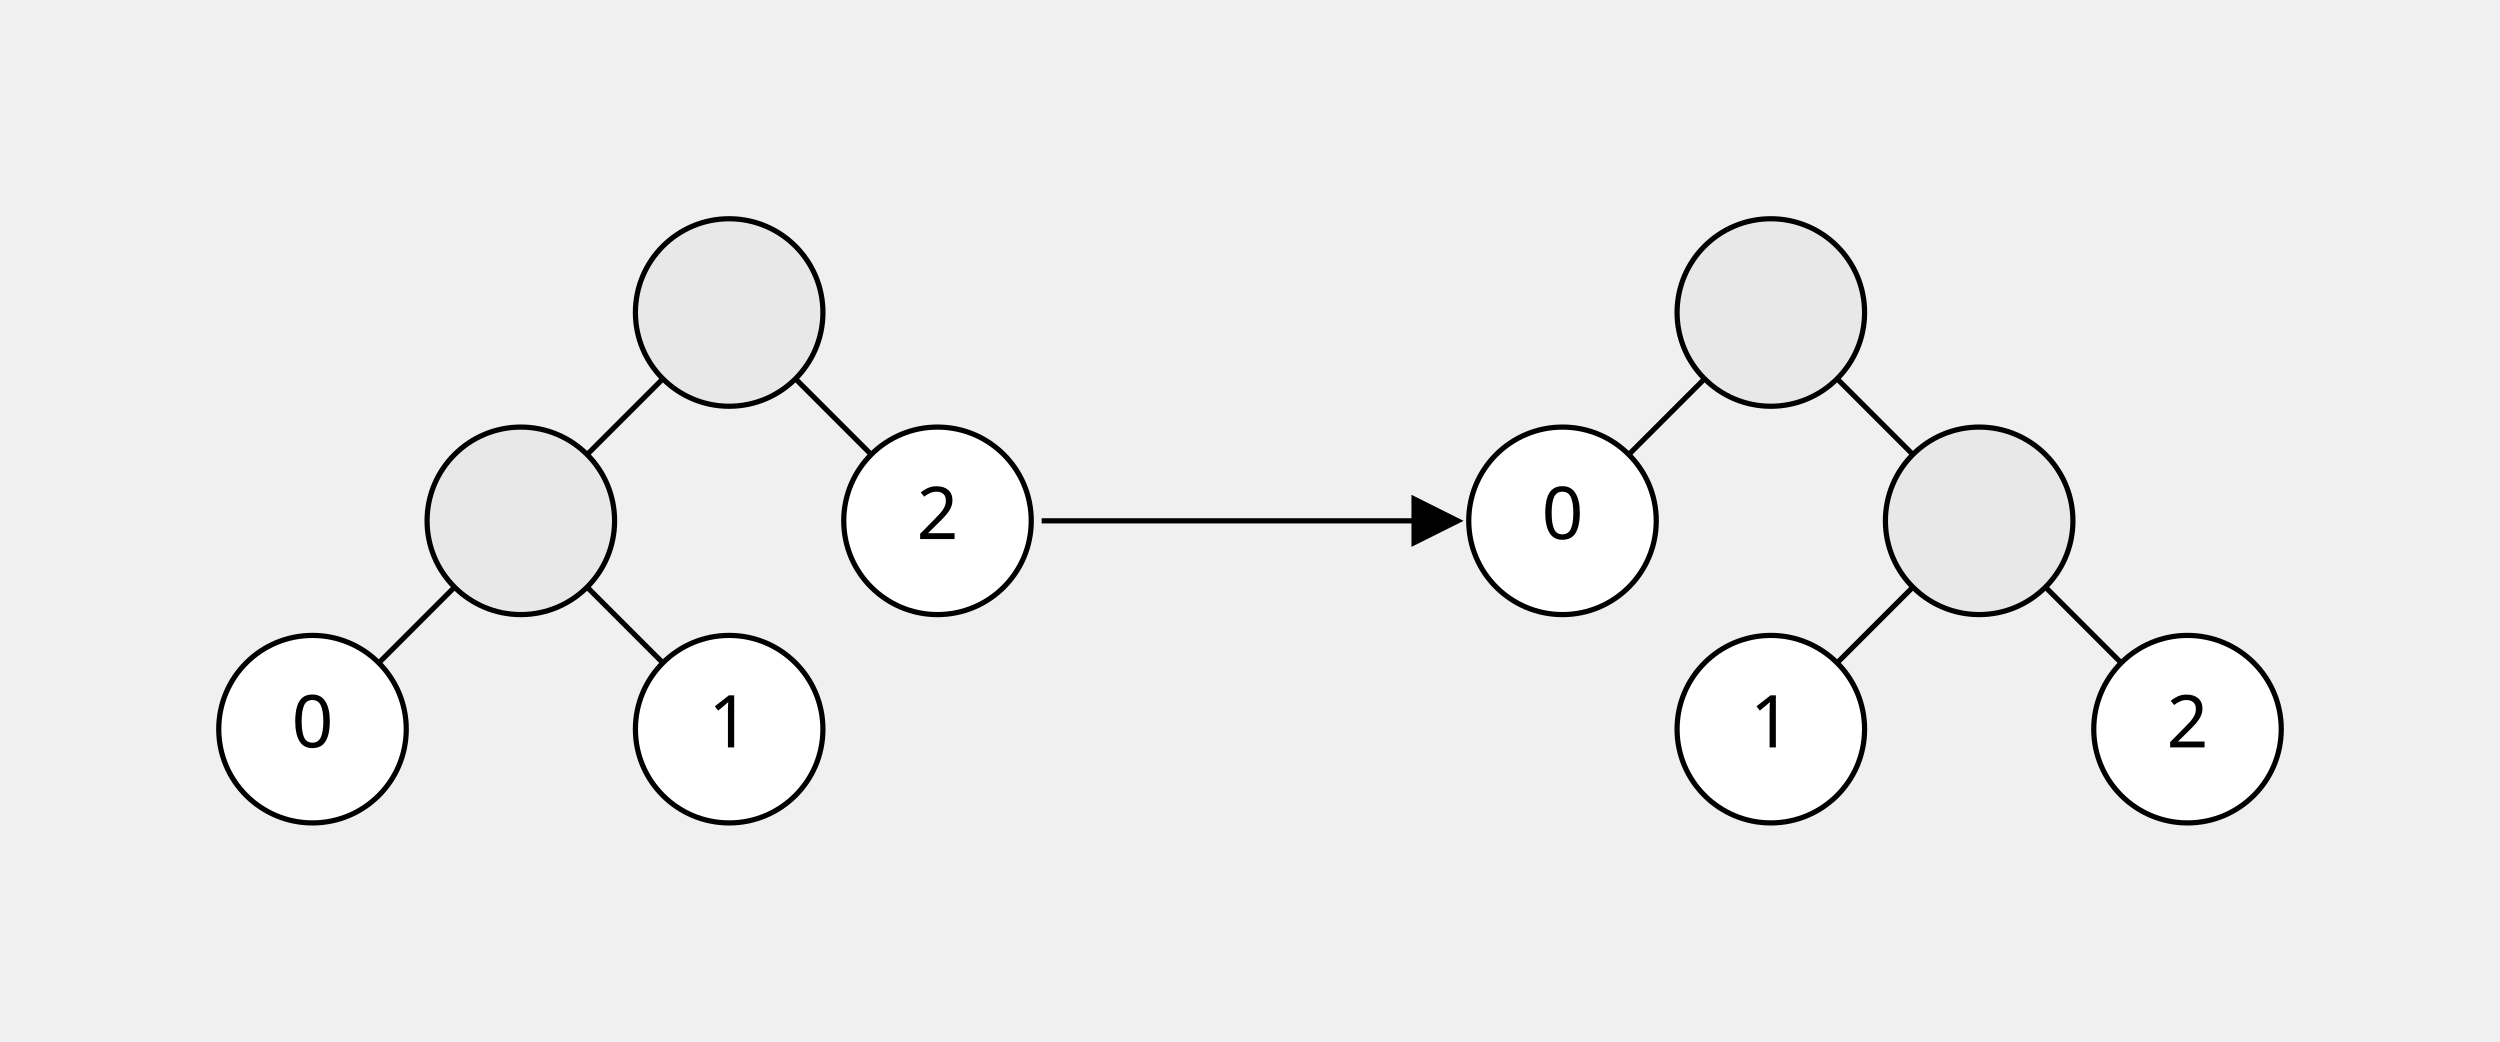
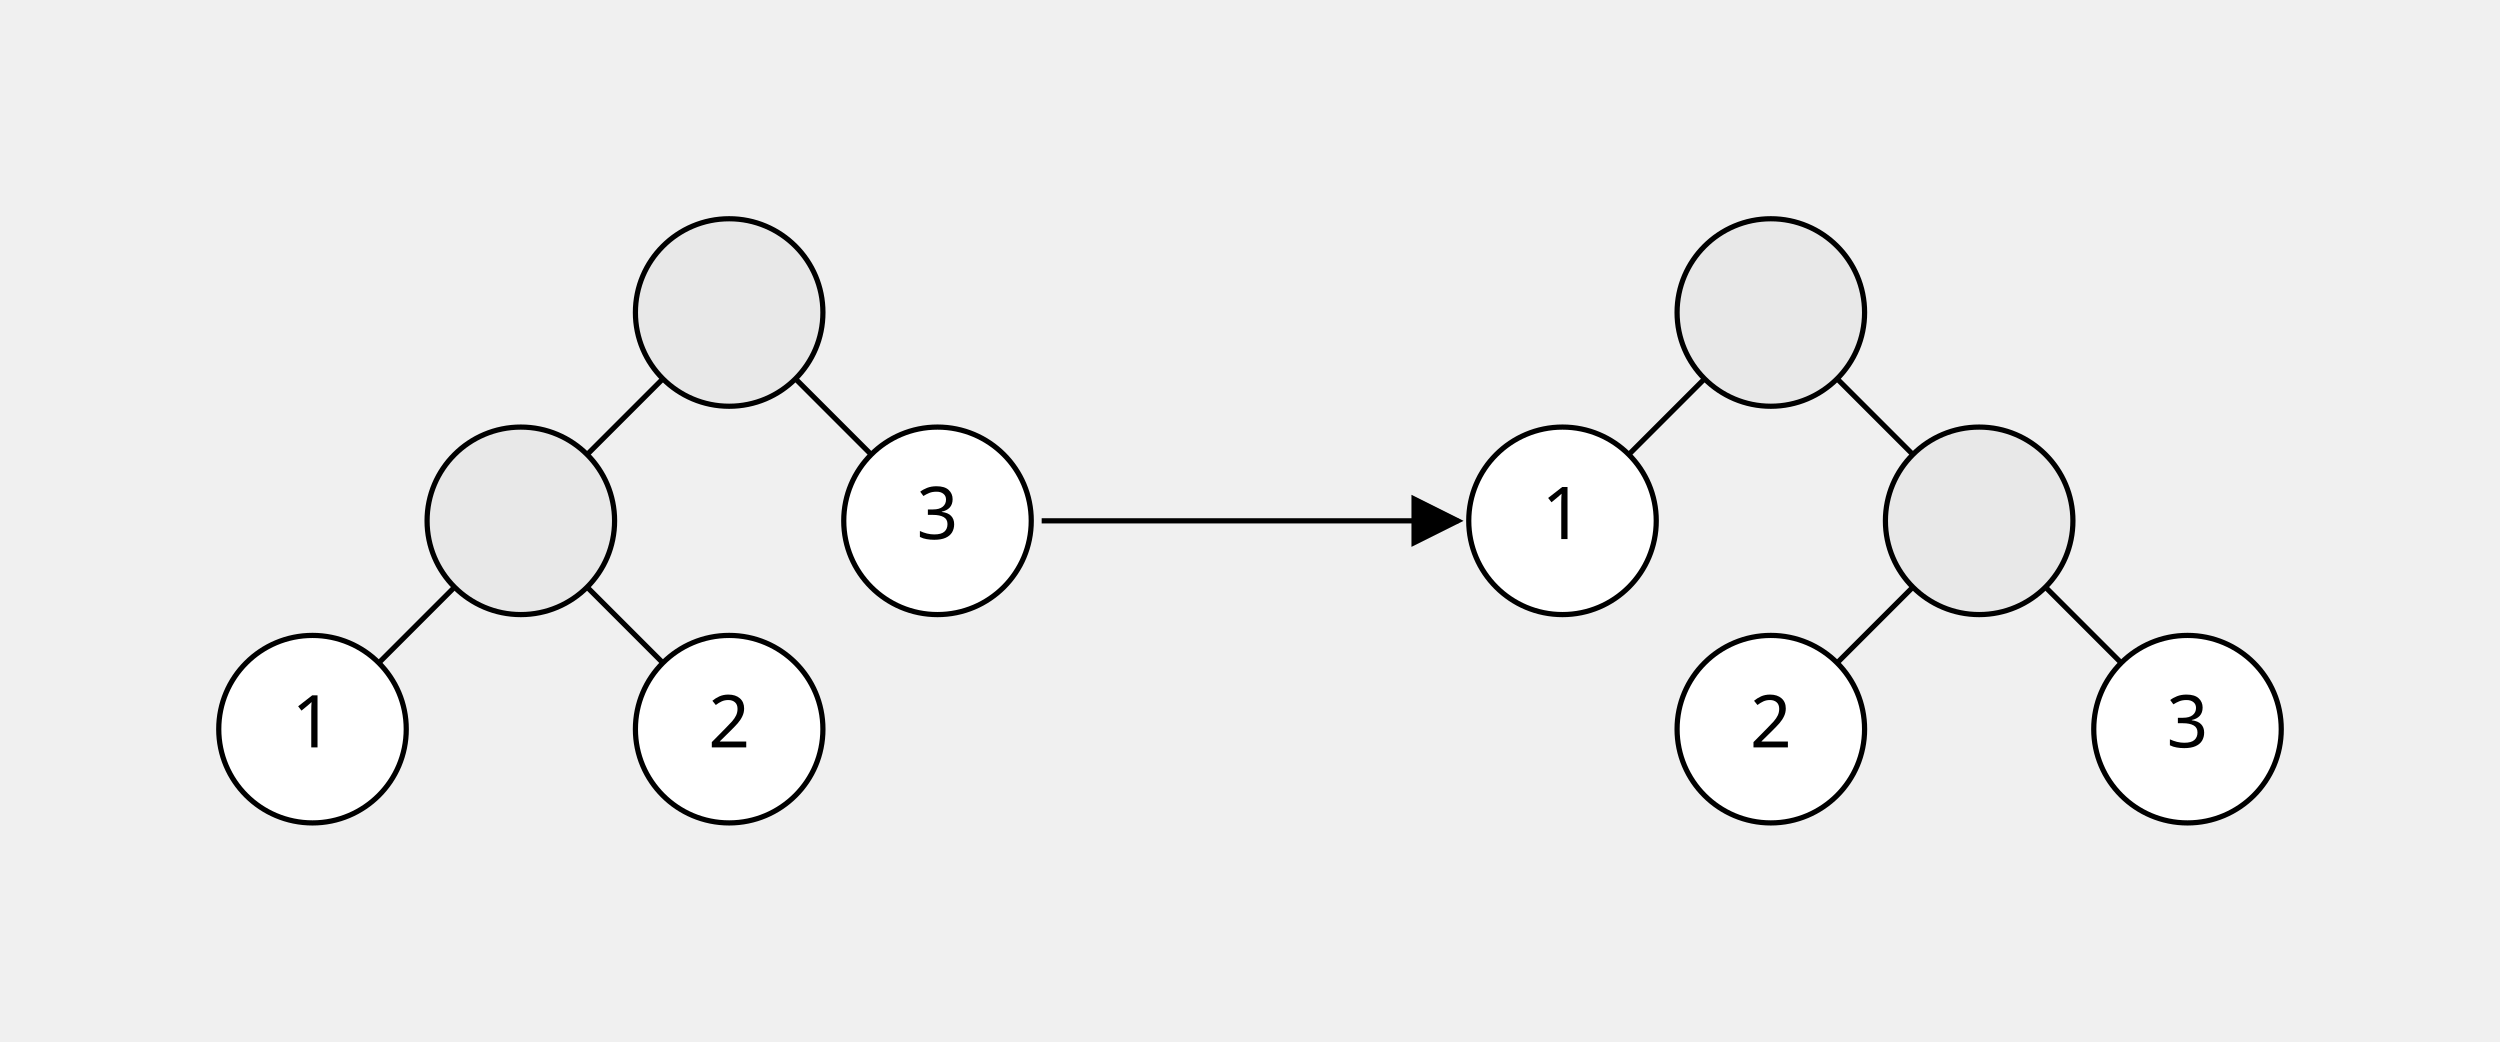
<svg xmlns="http://www.w3.org/2000/svg" baseProfile="full" height="200" version="1.1" width="480">
  <defs>
-     <style type="text/css">* { font-size: 14px; }
- 
- .debug { visibility: hidden; }
+     <style type="text/css">.debug { visibility: hidden; }
rect.debug { fill: red; opacity: 0.2 }

/* Generic Styles */
line, polyline { stroke: black; fill: none; }

/* Markers Definitions */
#arrowhead polygon { } 
#discontinuity circle { fill: white; }
#continuity circle { fill: black; }
#crosshair path { stroke: #444; }

/* Text */
/* Due to a bug in webkit, when SVGs are used in an &lt;img&gt; tag, all text elements should have an explicit size set. See https://bugs.webkit.org/show_bug.cgi?id=68090 . */
- text { text-anchor: middle; font-family: sans-serif; }
+ text { font-size: 14px; text-anchor: middle; font-family: sans-serif; }
text.above { baseline-shift: 1ex; }
text.centered { baseline-shift: -0.5ex; }
text.below { baseline-shift: -3ex; }
text.left { text-anchor: end; }
text.right { text-anchor: start; }

/* Fractions */
.fraction text { font-size: 12px; }
text.numerator    { text-anchor: end;  }
text.denominator { text-anchor: start;}

/* Binary Trees */
circle { fill: #e8e8e8; stroke: black; }
.leaf { fill: white; }
.thread {stroke: #888; stroke-dasharray: 5,5;}

/* Arrows */
.arrow { 	marker-end: url(#arrowhead); }

/* Grids and Graphs */
.axis { 	marker-end: url(#arrowhead); }
.grid line:not(.axis) { stroke-width: 0.5px; stroke: #888; stroke-dasharray: 5,5; }
.grid line.major {stroke-width: 1px;}
.graph .plot { marker-start: url(#continuity); marker-mid: url(#crosshair); marker-end: url(#discontinuity); }
.graph .axis { marker-mid: url(#tickmark); }
</style>
    <marker id="arrowhead" markerHeight="10" markerUnits="strokeWidth" markerWidth="10" orient="auto" refX="9" refY="5">
      <polygon points="0,0 10,5 0,10" />
    </marker>
    <marker id="tickmark" markerHeight="10" markerUnits="strokeWidth" markerWidth="2" orient="auto" refX="1" refY="5">
      <line stroke-width="2" x1="0" x2="0" y1="0" y2="10" />
    </marker>
    <marker id="discontinuity" markerHeight="8" markerUnits="strokeWidth" markerWidth="8" orient="auto" refX="4" refY="4">
      <circle cx="4" cy="4" r="3.5" />
    </marker>
    <marker id="continuity" markerHeight="8" markerUnits="strokeWidth" markerWidth="8" orient="auto" refX="4" refY="4">
      <circle cx="4" cy="4" r="3.5" />
    </marker>
    <marker id="crosshair" markerHeight="10" markerUnits="strokeWidth" markerWidth="10" refX="5" refY="5">
      <path d="M 0 5 L 10 5 M 5 0 L 5 10" />
    </marker>
  </defs>
  <g id="canvas" transform="translate(40,40)">
    <g class="element">
      <rect class="debug" height="120" width="400" x="0" y="0" />
      <g class="domain" transform="translate(20.0,20.0)">
        <rect class="debug" height="120" width="160" x="-20.0" y="-20.0" />
        <line x1="80" x2="40" y1="0" y2="40" />
        <line x1="40" x2="0" y1="40" y2="80" />
        <line x1="40" x2="80" y1="40" y2="80" />
        <line x1="80" x2="120" y1="0" y2="40" />
        <line class="thread debug" x1="120" x2="80" y1="40" y2="80" />
        <circle cx="80" cy="0" r="18.0" />
        <circle class="left" cx="40" cy="40" r="18.0" />
        <g transform="translate(0,80)">
          <circle class="leaf left" cx="0" cy="0" r="18.0" />
-           <text class="centered">0</text>
+           <text class="centered">1</text>
        </g>
        <g transform="translate(80,80)">
          <circle class="leaf" cx="0" cy="0" r="18.0" />
-           <text class="centered">1</text>
+           <text class="centered">2</text>
        </g>
        <g transform="translate(120,40)">
          <circle class="leaf" cx="0" cy="0" r="18.0" />
-           <text class="centered">2</text>
+           <text class="centered">3</text>
        </g>
      </g>
      <g class="range" transform="translate(20.0,20.0) translate(240,0)">
        <rect class="debug" height="120" width="160" x="-20.0" y="-20.0" />
        <line x1="40" x2="0" y1="0" y2="40" />
        <line class="thread debug" x1="0" x2="40" y1="40" y2="80" />
        <line x1="40" x2="80" y1="0" y2="40" />
        <line x1="80" x2="40" y1="40" y2="80" />
        <line x1="80" x2="120" y1="40" y2="80" />
        <circle cx="40" cy="0" r="18.0" />
        <g transform="translate(0,40)">
          <circle class="leaf left" cx="0" cy="0" r="18.0" />
-           <text class="centered">0</text>
+           <text class="centered">1</text>
        </g>
        <circle cx="80" cy="40" r="18.0" />
        <g transform="translate(40,80)">
          <circle class="leaf left" cx="0" cy="0" r="18.0" />
-           <text class="centered">1</text>
+           <text class="centered">2</text>
        </g>
        <g transform="translate(120,80)">
          <circle class="leaf" cx="0" cy="0" r="18.0" />
-           <text class="centered">2</text>
+           <text class="centered">3</text>
        </g>
      </g>
      <line class="arrow" x1="160" x2="240" y1="60.0" y2="60.0" />
    </g>
  </g>
</svg>
